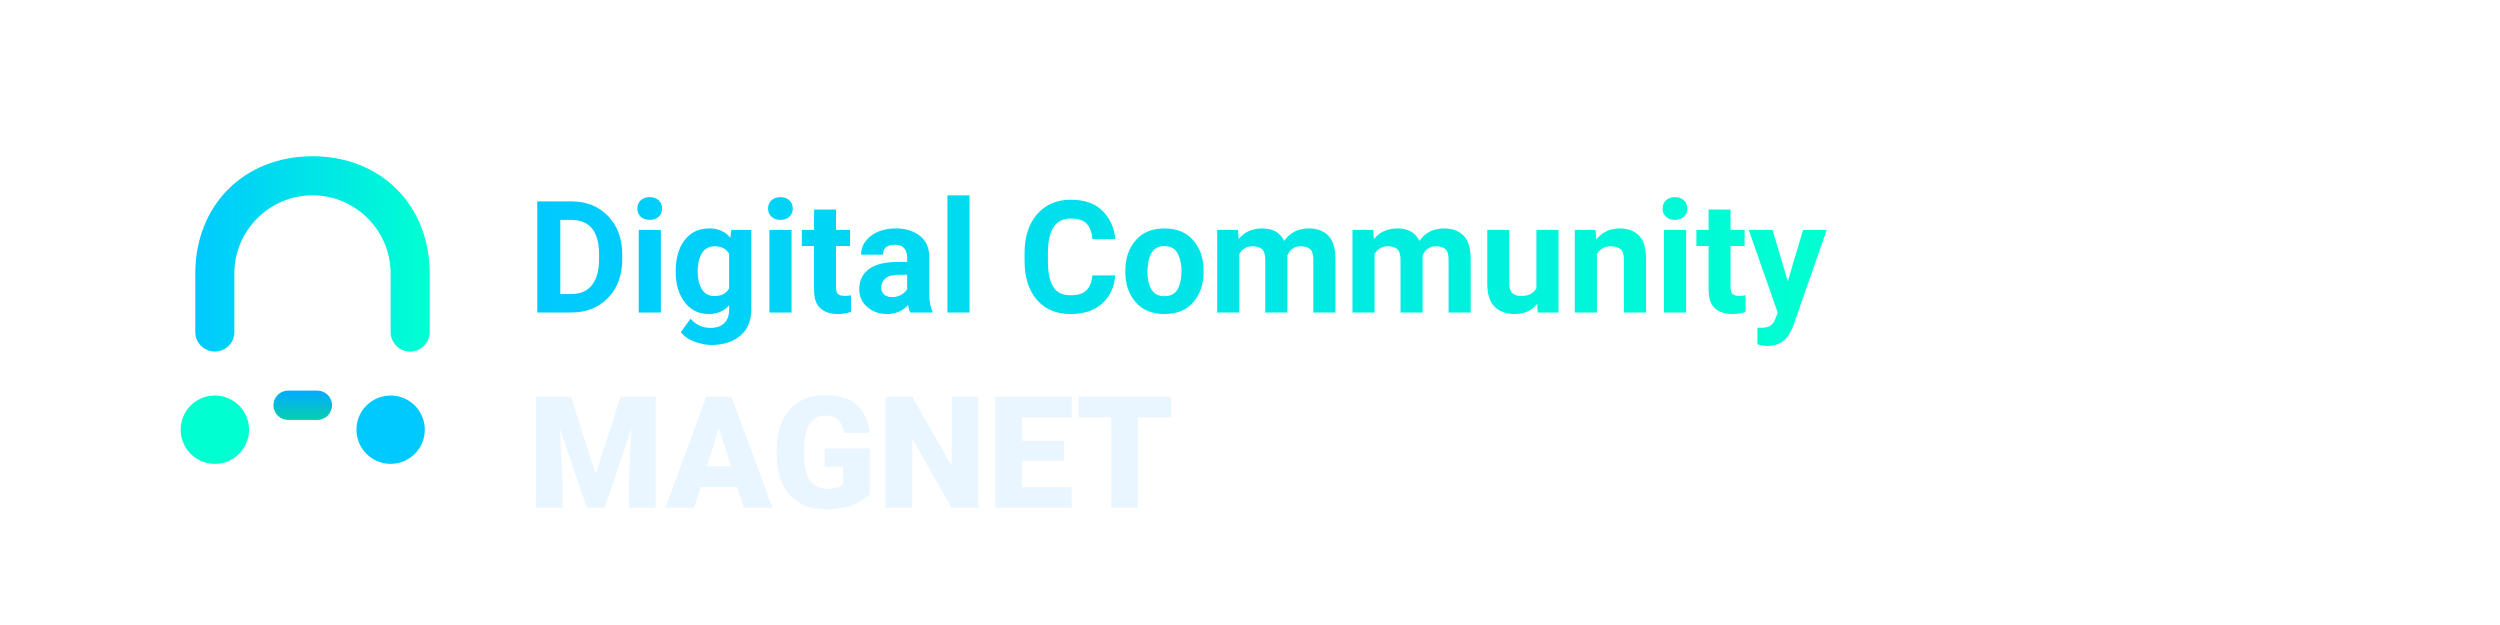
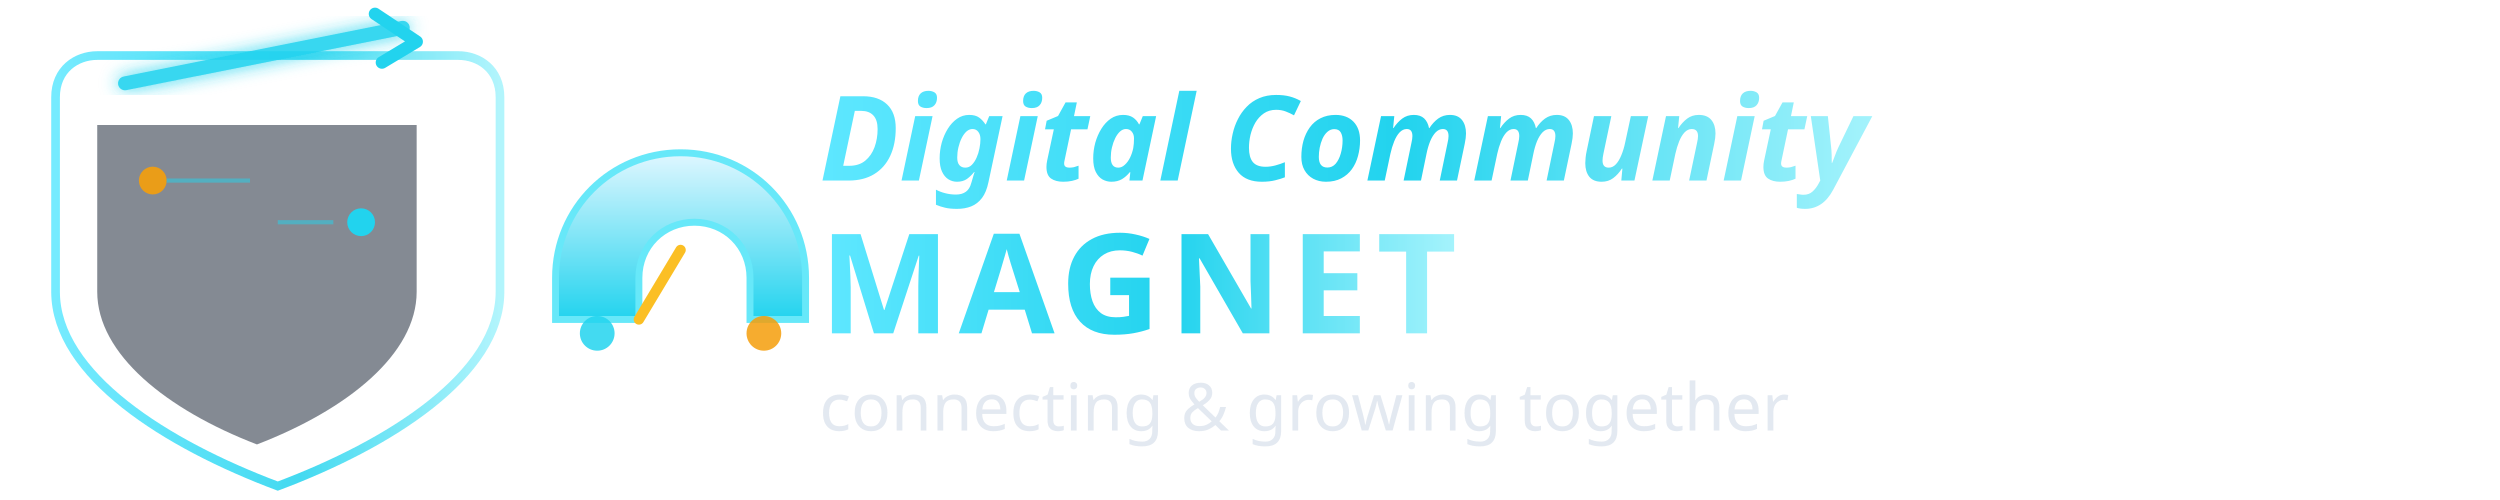
- <svg xmlns="http://www.w3.org/2000/svg" width="256" height="64" viewBox="0 0 256 64">
+ <svg xmlns="http://www.w3.org/2000/svg" viewBox="0 0 360 72" width="360" height="72" role="img" aria-label="Digital Community Magnet">
  <defs>
-     <linearGradient id="g1" x1="0%" y1="0%" x2="100%" y2="0%">
-       <stop offset="0%" stop-color="#00c9ff" />
-       <stop offset="100%" stop-color="#00ffd1" />
+     <linearGradient id="dcg" x1="0%" y1="0%" x2="100%" y2="0%">
+       <stop offset="0%" stop-color="#5ee7ff" />
+       <stop offset="55%" stop-color="#22d3ee" />
+       <stop offset="100%" stop-color="#a5f3fc" />
    </linearGradient>
-     <linearGradient id="g2" x1="0%" y1="0%" x2="0%" y2="100%">
-       <stop offset="0%" stop-color="#0af" />
-       <stop offset="100%" stop-color="#08cfae" />
+     <linearGradient id="mag" x1="0%" y1="0%" x2="0%" y2="100%">
+       <stop offset="0%" stop-color="#e0f7ff" />
+       <stop offset="100%" stop-color="#22d3ee" />
    </linearGradient>
+     <filter id="glow" x="-20%" y="-20%" width="140%" height="140%">
+       <feGaussianBlur stdDeviation="1.2" result="b" />
+       <feMerge>
+         <feMergeNode in="b" />
+         <feMergeNode in="SourceGraphic" />
+       </feMerge>
+     </filter>
  </defs>
-   <rect x="0" y="0" width="256" height="64" rx="12" fill="none" />
-   <g transform="translate(10,10)">
-     <g transform="translate(0,0)">
-       <path d="M22 6c-7 0-12 5-12 12v6a2 2 0 0 0 4 0v-6c0-4.4 3.6-8 8-8s8 3.6 8 8v6a2 2 0 0 0 4 0v-6c0-7-5-12-12-12z" fill="url(#g1)" />
-       <circle cx="12" cy="34" r="3.5" fill="#00ffd1" />
-       <circle cx="30" cy="34" r="3.5" fill="#00c9ff" />
-       <rect x="18" y="30" width="6" height="3" rx="1.5" fill="url(#g2)" />
-     </g>
-     <g transform="translate(44,6)">
-       <text x="0" y="16" font-family="Segoe UI, Roboto, Arial, sans-serif" font-size="16" font-weight="700" fill="url(#g1)">Digital Community</text>
-       <text x="0" y="36" font-family="Segoe UI, Roboto, Arial, sans-serif" font-size="16" font-weight="800" fill="#eaf6ff">MAGNET</text>
-     </g>
+   <path d="M8 14c0-4 3-6 6-6h52c3 0 6 2 6 6v28c0 12-16 22-32 28-16-6-32-16-32-28V14z" fill="none" stroke="url(#dcg)" stroke-width="1.25" opacity="0.85" />
+   <path d="M14 18h46v24c0 9-10 17-23 22-13-5-23-13-23-22V18z" fill="#0a1628" opacity="0.5" />
+   <circle cx="22" cy="26" r="2" fill="#f59e0b" opacity="0.9" />
+   <circle cx="52" cy="32" r="2" fill="#22d3ee" />
+   <path d="M24 26h12M40 32h8" stroke="#22d3ee" stroke-width="0.6" opacity="0.5" />
+   <path d="M18 12 L58 4" stroke="#22d3ee" stroke-width="2" stroke-linecap="round" filter="url(#glow)" opacity="0.9" />
+   <path d="M54 2l6 4-5 3" fill="none" stroke="#22d3ee" stroke-width="1.8" stroke-linecap="round" stroke-linejoin="round" />
+   <g transform="translate(76,12)">
+     <path d="M4 28c0-10 8-18 18-18s18 8 18 18v6H32v-6c0-4.5-3.5-8-8-8s-8 3.5-8 8v6H4v-6z" fill="url(#mag)" stroke="#67e8f9" stroke-width="1" />
+     <path d="M16 34 L22 24" stroke="#fbbf24" stroke-width="1.5" stroke-linecap="round" />
+     <circle cx="10" cy="36" r="2.5" fill="#22d3ee" opacity="0.85" />
+     <circle cx="34" cy="36" r="2.5" fill="#f59e0b" opacity="0.85" />
+   </g>
+   <g transform="translate(118,8)">
+     <text x="0" y="18" font-family="Segoe UI,system-ui,sans-serif" font-size="17" font-weight="700" font-style="italic" fill="url(#dcg)">Digital Community</text>
+     <text x="0" y="40" font-family="Segoe UI,system-ui,sans-serif" font-size="20" font-weight="800" letter-spacing="0.06em" fill="url(#dcg)">MAGNET</text>
+     <text x="0" y="54" font-family="Segoe UI,system-ui,sans-serif" font-size="9.5" font-weight="500" fill="#e2e8f0" opacity="0.95">connecting &amp; growing together</text>
  </g>
</svg>
